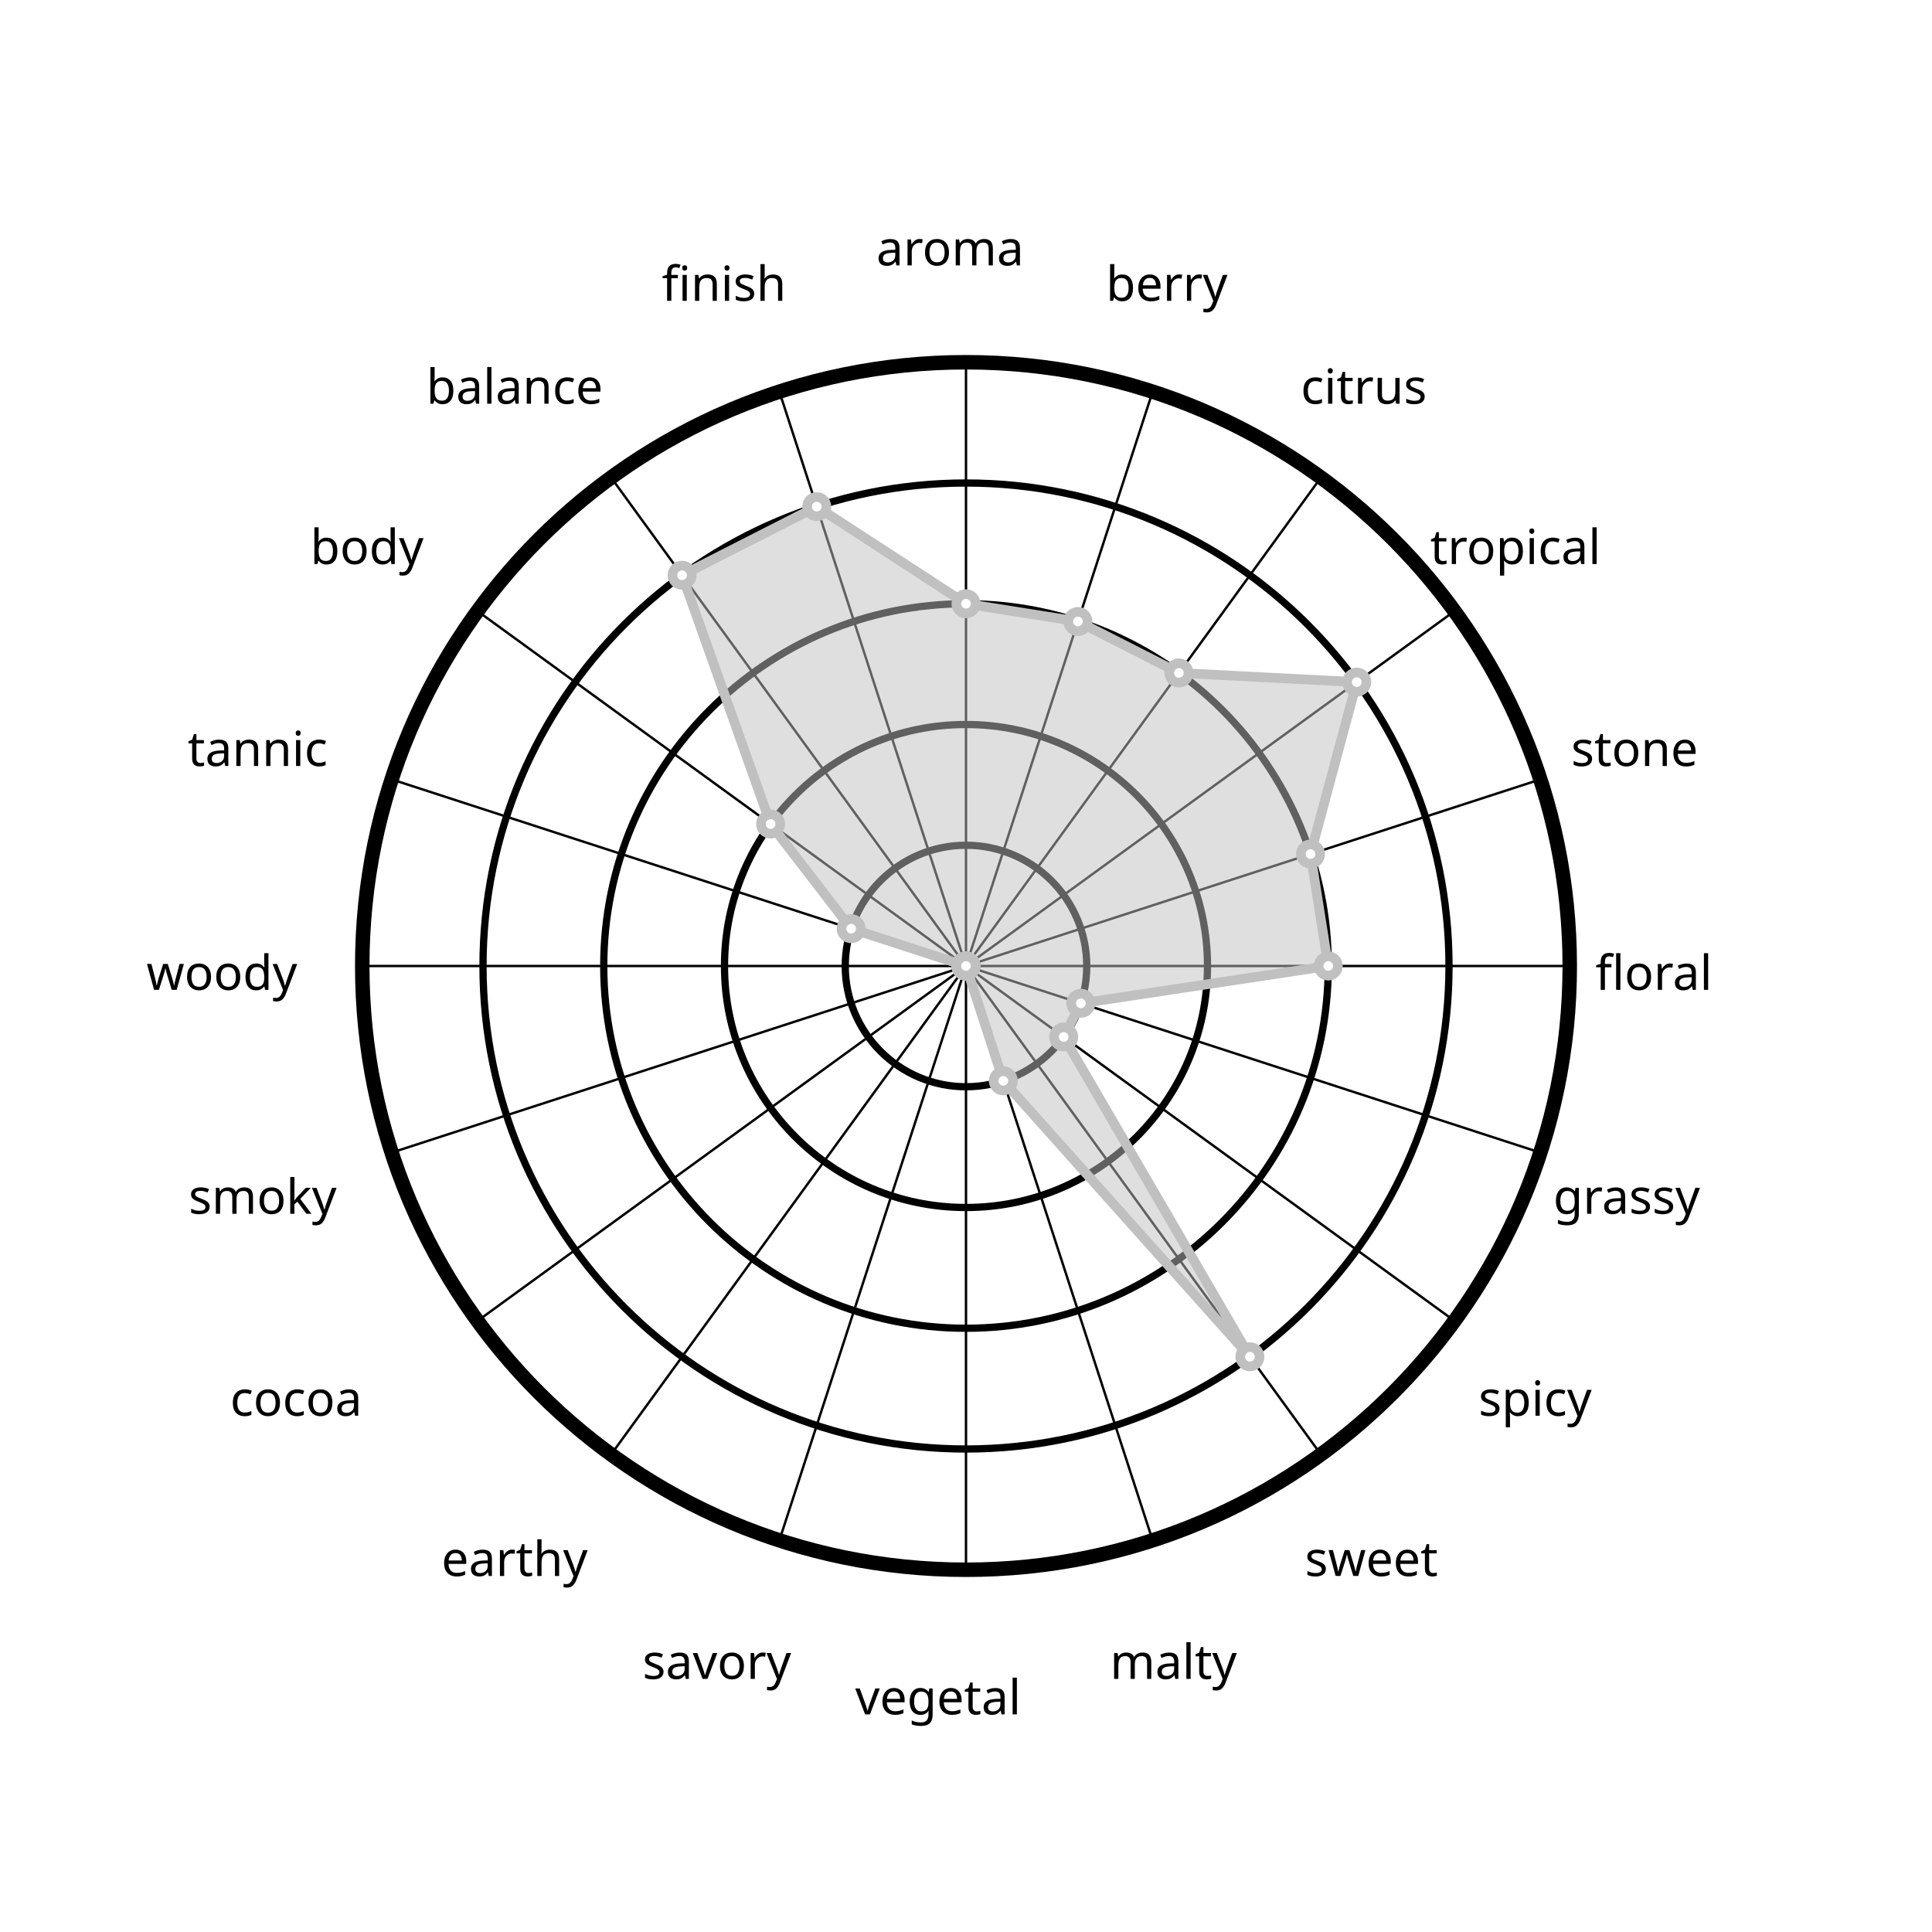
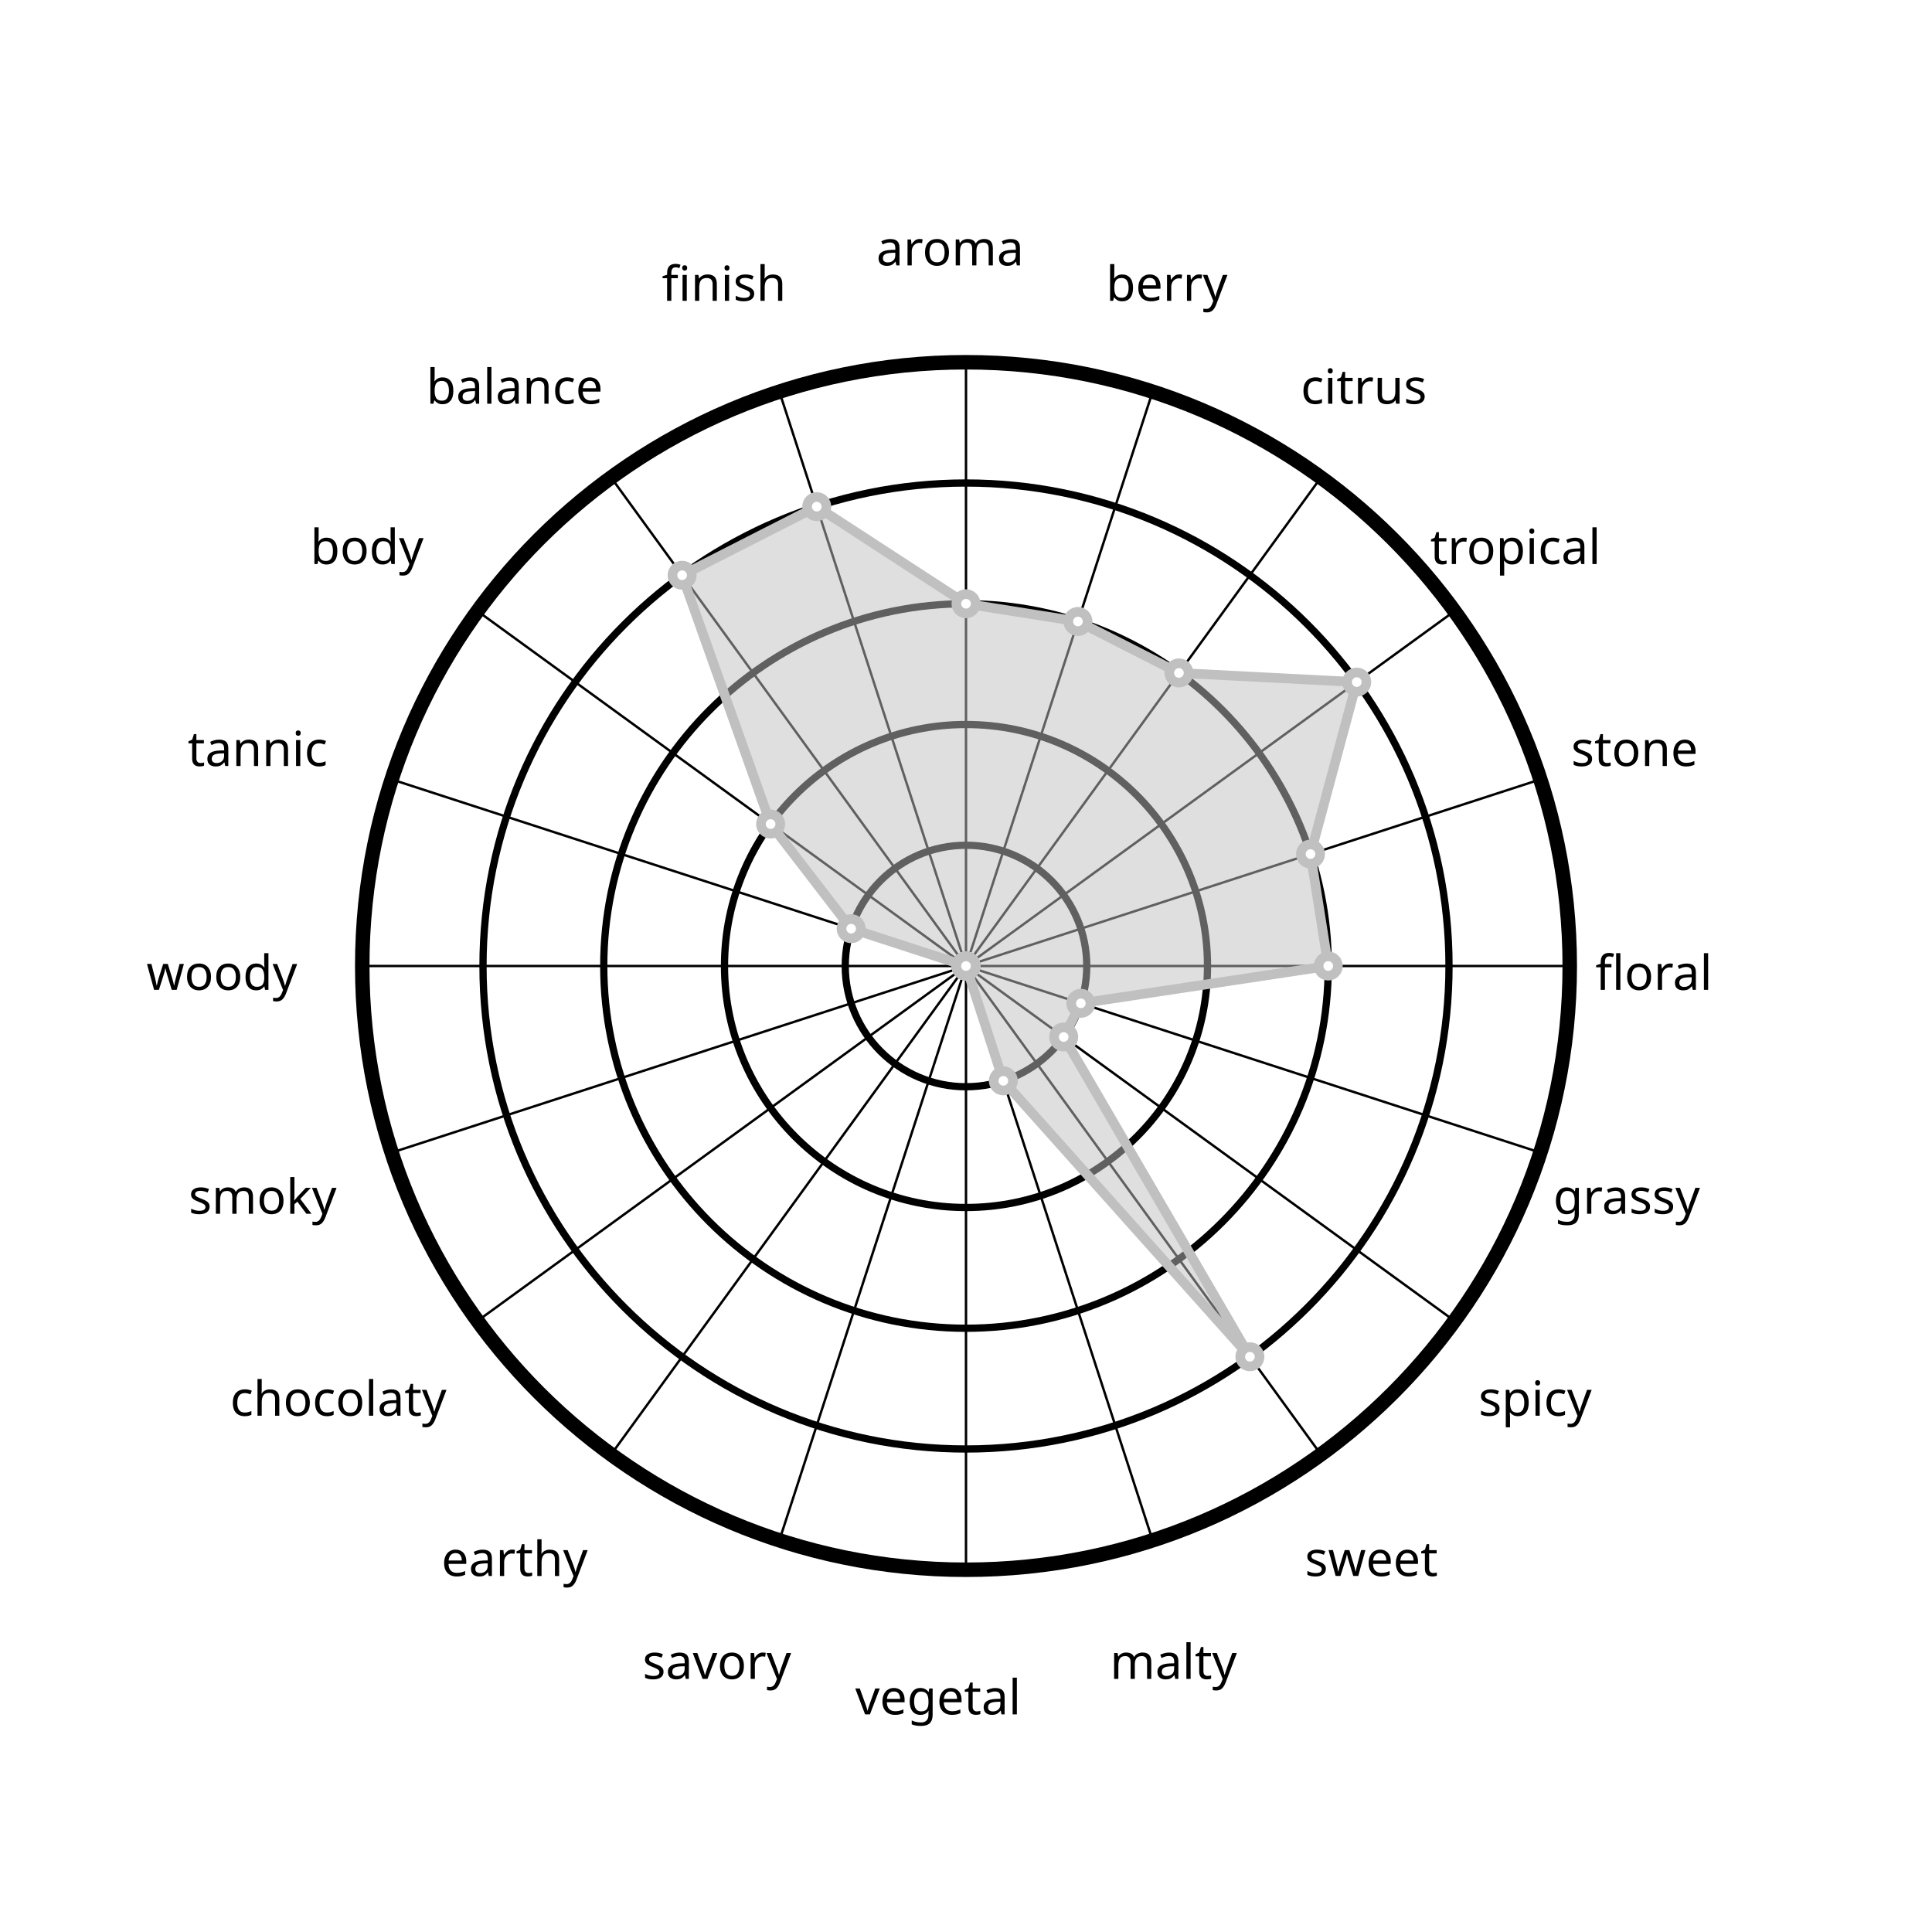
<svg xmlns="http://www.w3.org/2000/svg" id="d3wheel" class="wheel-container__flavor-wheel" viewBox="-400 -400 800 800" version="1.1" baseProfile="full" style="block-size:850px;height:850px;inline-size:850px;perspective-origin:425px 425px;transform-origin:425px 425px;width:850px;">
  <g class="flavor-wheel__ring-grid" style="block-size:auto;height:auto;inline-size:auto;overflow-block:visible;overflow-inline:visible;overflow-x:visible;overflow-y:visible;perspective-origin:400px 400px;transform-origin:0px 0px;width:auto;">
    <circle cx="0" cy="0" r="50" class="ring-grid__circle" style="block-size:auto;fill:none;height:auto;inline-size:auto;overflow-block:visible;overflow-inline:visible;overflow-x:visible;overflow-y:visible;perspective-origin:400px 400px;r:50px;stroke:rgb(0, 0, 0);stroke-width:3px;transform-origin:0px 0px;user-select:none;width:auto;" />
    <circle cx="0" cy="0" r="100" class="ring-grid__circle" style="block-size:auto;fill:none;height:auto;inline-size:auto;overflow-block:visible;overflow-inline:visible;overflow-x:visible;overflow-y:visible;perspective-origin:400px 400px;r:100px;stroke:rgb(0, 0, 0);stroke-width:3px;transform-origin:0px 0px;user-select:none;width:auto;" />
    <circle cx="0" cy="0" r="150" class="ring-grid__circle" style="block-size:auto;fill:none;height:auto;inline-size:auto;overflow-block:visible;overflow-inline:visible;overflow-x:visible;overflow-y:visible;perspective-origin:400px 400px;r:150px;stroke:rgb(0, 0, 0);stroke-width:3px;transform-origin:0px 0px;user-select:none;width:auto;" />
    <circle cx="0" cy="0" r="200" class="ring-grid__circle" style="block-size:auto;fill:none;height:auto;inline-size:auto;overflow-block:visible;overflow-inline:visible;overflow-x:visible;overflow-y:visible;perspective-origin:400px 400px;r:200px;stroke:rgb(0, 0, 0);stroke-width:3px;transform-origin:0px 0px;user-select:none;width:auto;" />
    <circle cx="0" cy="0" r="250" class="ring-grid__circle" style="block-size:auto;fill:none;height:auto;inline-size:auto;overflow-block:visible;overflow-inline:visible;overflow-x:visible;overflow-y:visible;perspective-origin:400px 400px;r:250px;stroke:rgb(0, 0, 0);stroke-width:6px;transform-origin:0px 0px;user-select:none;width:auto;" />
  </g>
  <g class="flavor-wheel__ray-grid" style="block-size:auto;height:auto;inline-size:auto;overflow-block:visible;overflow-inline:visible;overflow-x:visible;overflow-y:visible;perspective-origin:400px 400px;transform-origin:0px 0px;width:auto;">
    <line x1="0" y1="0" x2="250" y2="0" class="ray-grid__ray" style="block-size:auto;height:auto;inline-size:auto;overflow-block:visible;overflow-inline:visible;overflow-x:visible;overflow-y:visible;perspective-origin:400px 400px;stroke:rgb(0, 0, 0);transform-origin:0px 0px;user-select:none;width:auto;" />
    <line x1="0" y1="0" x2="237.764" y2="-77.254" class="ray-grid__ray" style="block-size:auto;height:auto;inline-size:auto;overflow-block:visible;overflow-inline:visible;overflow-x:visible;overflow-y:visible;perspective-origin:400px 400px;stroke:rgb(0, 0, 0);transform-origin:0px 0px;user-select:none;width:auto;" />
    <line x1="0" y1="0" x2="202.254" y2="-146.946" class="ray-grid__ray" style="block-size:auto;height:auto;inline-size:auto;overflow-block:visible;overflow-inline:visible;overflow-x:visible;overflow-y:visible;perspective-origin:400px 400px;stroke:rgb(0, 0, 0);transform-origin:0px 0px;user-select:none;width:auto;" />
    <line x1="0" y1="0" x2="146.946" y2="-202.254" class="ray-grid__ray" style="block-size:auto;height:auto;inline-size:auto;overflow-block:visible;overflow-inline:visible;overflow-x:visible;overflow-y:visible;perspective-origin:400px 400px;stroke:rgb(0, 0, 0);transform-origin:0px 0px;user-select:none;width:auto;" />
    <line x1="0" y1="0" x2="77.254" y2="-237.764" class="ray-grid__ray" style="block-size:auto;height:auto;inline-size:auto;overflow-block:visible;overflow-inline:visible;overflow-x:visible;overflow-y:visible;perspective-origin:400px 400px;stroke:rgb(0, 0, 0);transform-origin:0px 0px;user-select:none;width:auto;" />
    <line x1="0" y1="0" x2="1.5308084989341916e-14" y2="-250" class="ray-grid__ray" style="block-size:auto;height:auto;inline-size:auto;overflow-block:visible;overflow-inline:visible;overflow-x:visible;overflow-y:visible;perspective-origin:400px 400px;stroke:rgb(0, 0, 0);transform-origin:0px 0px;user-select:none;width:auto;" />
    <line x1="0" y1="0" x2="-77.254" y2="-237.764" class="ray-grid__ray" style="block-size:auto;height:auto;inline-size:auto;overflow-block:visible;overflow-inline:visible;overflow-x:visible;overflow-y:visible;perspective-origin:400px 400px;stroke:rgb(0, 0, 0);transform-origin:0px 0px;user-select:none;width:auto;" />
    <line x1="0" y1="0" x2="-146.946" y2="-202.254" class="ray-grid__ray" style="block-size:auto;height:auto;inline-size:auto;overflow-block:visible;overflow-inline:visible;overflow-x:visible;overflow-y:visible;perspective-origin:400px 400px;stroke:rgb(0, 0, 0);transform-origin:0px 0px;user-select:none;width:auto;" />
    <line x1="0" y1="0" x2="-202.254" y2="-146.946" class="ray-grid__ray" style="block-size:auto;height:auto;inline-size:auto;overflow-block:visible;overflow-inline:visible;overflow-x:visible;overflow-y:visible;perspective-origin:400px 400px;stroke:rgb(0, 0, 0);transform-origin:0px 0px;user-select:none;width:auto;" />
    <line x1="0" y1="0" x2="-237.764" y2="-77.254" class="ray-grid__ray" style="block-size:auto;height:auto;inline-size:auto;overflow-block:visible;overflow-inline:visible;overflow-x:visible;overflow-y:visible;perspective-origin:400px 400px;stroke:rgb(0, 0, 0);transform-origin:0px 0px;user-select:none;width:auto;" />
    <line x1="0" y1="0" x2="-250" y2="-3.061616997868383e-14" class="ray-grid__ray" style="block-size:auto;height:auto;inline-size:auto;overflow-block:visible;overflow-inline:visible;overflow-x:visible;overflow-y:visible;perspective-origin:400px 400px;stroke:rgb(0, 0, 0);transform-origin:0px 0px;user-select:none;width:auto;" />
    <line x1="0" y1="0" x2="-237.764" y2="77.254" class="ray-grid__ray" style="block-size:auto;height:auto;inline-size:auto;overflow-block:visible;overflow-inline:visible;overflow-x:visible;overflow-y:visible;perspective-origin:400px 400px;stroke:rgb(0, 0, 0);transform-origin:0px 0px;user-select:none;width:auto;" />
    <line x1="0" y1="0" x2="-202.254" y2="146.946" class="ray-grid__ray" style="block-size:auto;height:auto;inline-size:auto;overflow-block:visible;overflow-inline:visible;overflow-x:visible;overflow-y:visible;perspective-origin:400px 400px;stroke:rgb(0, 0, 0);transform-origin:0px 0px;user-select:none;width:auto;" />
    <line x1="0" y1="0" x2="-146.946" y2="202.254" class="ray-grid__ray" style="block-size:auto;height:auto;inline-size:auto;overflow-block:visible;overflow-inline:visible;overflow-x:visible;overflow-y:visible;perspective-origin:400px 400px;stroke:rgb(0, 0, 0);transform-origin:0px 0px;user-select:none;width:auto;" />
    <line x1="0" y1="0" x2="-77.254" y2="237.764" class="ray-grid__ray" style="block-size:auto;height:auto;inline-size:auto;overflow-block:visible;overflow-inline:visible;overflow-x:visible;overflow-y:visible;perspective-origin:400px 400px;stroke:rgb(0, 0, 0);transform-origin:0px 0px;user-select:none;width:auto;" />
    <line x1="0" y1="0" x2="-4.5924254968025744e-14" y2="250" class="ray-grid__ray" style="block-size:auto;height:auto;inline-size:auto;overflow-block:visible;overflow-inline:visible;overflow-x:visible;overflow-y:visible;perspective-origin:400px 400px;stroke:rgb(0, 0, 0);transform-origin:0px 0px;user-select:none;width:auto;" />
    <line x1="0" y1="0" x2="77.254" y2="237.764" class="ray-grid__ray" style="block-size:auto;height:auto;inline-size:auto;overflow-block:visible;overflow-inline:visible;overflow-x:visible;overflow-y:visible;perspective-origin:400px 400px;stroke:rgb(0, 0, 0);transform-origin:0px 0px;user-select:none;width:auto;" />
    <line x1="0" y1="0" x2="146.946" y2="202.254" class="ray-grid__ray" style="block-size:auto;height:auto;inline-size:auto;overflow-block:visible;overflow-inline:visible;overflow-x:visible;overflow-y:visible;perspective-origin:400px 400px;stroke:rgb(0, 0, 0);transform-origin:0px 0px;user-select:none;width:auto;" />
    <line x1="0" y1="0" x2="202.254" y2="146.946" class="ray-grid__ray" style="block-size:auto;height:auto;inline-size:auto;overflow-block:visible;overflow-inline:visible;overflow-x:visible;overflow-y:visible;perspective-origin:400px 400px;stroke:rgb(0, 0, 0);transform-origin:0px 0px;user-select:none;width:auto;" />
    <line x1="0" y1="0" x2="237.764" y2="77.254" class="ray-grid__ray" style="block-size:auto;height:auto;inline-size:auto;overflow-block:visible;overflow-inline:visible;overflow-x:visible;overflow-y:visible;perspective-origin:400px 400px;stroke:rgb(0, 0, 0);transform-origin:0px 0px;user-select:none;width:auto;" />
  </g>
  <g class="flavor-wheel__flavor-labels" style="block-size:auto;height:auto;inline-size:auto;overflow-block:visible;overflow-inline:visible;overflow-x:visible;overflow-y:visible;perspective-origin:400px 400px;transform-origin:0px 0px;width:auto;">
    <text class="flavor-labels__label" x="260.627" y="-10.118" style="block-size:auto;font-family:sans-serif;font-size:20px;height:auto;inline-size:auto;overflow-block:visible;overflow-inline:visible;overflow-x:visible;overflow-y:visible;perspective-origin:400px 400px;text-transform:uppercase;transform-origin:0px 0px;width:auto;">
      <tspan class="label__line" x="260.627" dy="1em" style="block-size:auto;font-family:sans-serif;font-size:20px;height:auto;inline-size:auto;overflow-block:visible;overflow-inline:visible;overflow-x:visible;overflow-y:visible;perspective-origin:41.333px 10.75px;text-transform:uppercase;transform-origin:0px 0px;width:auto;">floral</tspan>
    </text>
    <text class="flavor-labels__label" x="250.572" y="-102.823" style="block-size:auto;font-family:sans-serif;font-size:20px;height:auto;inline-size:auto;overflow-block:visible;overflow-inline:visible;overflow-x:visible;overflow-y:visible;perspective-origin:400px 400px;text-transform:uppercase;transform-origin:0px 0px;width:auto;">
      <tspan class="label__line" x="250.572" dy="1em" style="block-size:auto;font-family:sans-serif;font-size:20px;height:auto;inline-size:auto;overflow-block:visible;overflow-inline:visible;overflow-x:visible;overflow-y:visible;perspective-origin:36.417px 10.75px;text-transform:uppercase;transform-origin:0px 0px;width:auto;">stone</tspan>
    </text>
    <text class="flavor-labels__label" x="192.227" y="-186.453" style="block-size:auto;font-family:sans-serif;font-size:20px;height:auto;inline-size:auto;overflow-block:visible;overflow-inline:visible;overflow-x:visible;overflow-y:visible;perspective-origin:400px 400px;text-transform:uppercase;transform-origin:0px 0px;width:auto;">
      <tspan class="label__line" x="192.227" dy="1em" style="block-size:auto;font-family:sans-serif;font-size:20px;height:auto;inline-size:auto;overflow-block:visible;overflow-inline:visible;overflow-x:visible;overflow-y:visible;perspective-origin:53.133px 10.75px;text-transform:uppercase;transform-origin:0px 0px;width:auto;">tropical</tspan>
    </text>
    <text class="flavor-labels__label" x="138.641" y="-252.823" style="block-size:auto;font-family:sans-serif;font-size:20px;height:auto;inline-size:auto;overflow-block:visible;overflow-inline:visible;overflow-x:visible;overflow-y:visible;perspective-origin:400px 400px;text-transform:uppercase;transform-origin:0px 0px;width:auto;">
      <tspan class="label__line" x="138.641" dy="1em" style="block-size:auto;font-family:sans-serif;font-size:20px;height:auto;inline-size:auto;overflow-block:visible;overflow-inline:visible;overflow-x:visible;overflow-y:visible;perspective-origin:39.55px 10.75px;text-transform:uppercase;transform-origin:0px 0px;width:auto;">citrus</tspan>
    </text>
    <text class="flavor-labels__label" x="57.96" y="-295.435" style="block-size:auto;font-family:sans-serif;font-size:20px;height:auto;inline-size:auto;overflow-block:visible;overflow-inline:visible;overflow-x:visible;overflow-y:visible;perspective-origin:400px 400px;text-transform:uppercase;transform-origin:0px 0px;width:auto;">
      <tspan class="label__line" x="57.96" dy="1em" style="block-size:auto;font-family:sans-serif;font-size:20px;height:auto;inline-size:auto;overflow-block:visible;overflow-inline:visible;overflow-x:visible;overflow-y:visible;perspective-origin:36.417px 10.75px;text-transform:uppercase;transform-origin:0px 0px;width:auto;">berry</tspan>
    </text>
    <text class="flavor-labels__label" x="-37.137" y="-310.118" style="block-size:auto;font-family:sans-serif;font-size:20px;height:auto;inline-size:auto;overflow-block:visible;overflow-inline:visible;overflow-x:visible;overflow-y:visible;perspective-origin:400px 400px;text-transform:uppercase;transform-origin:0px 0px;width:auto;">
      <tspan class="label__line" x="-37.137" dy="1em" style="block-size:auto;font-family:sans-serif;font-size:20px;height:auto;inline-size:auto;overflow-block:visible;overflow-inline:visible;overflow-x:visible;overflow-y:visible;perspective-origin:38.958px 10.75px;text-transform:uppercase;transform-origin:0px 0px;width:auto;">aroma</tspan>
    </text>
    <text class="flavor-labels__label" x="-125.952" y="-295.435" style="block-size:auto;font-family:sans-serif;font-size:20px;height:auto;inline-size:auto;overflow-block:visible;overflow-inline:visible;overflow-x:visible;overflow-y:visible;perspective-origin:400px 400px;text-transform:uppercase;transform-origin:0px 0px;width:auto;">
      <tspan class="label__line" x="-125.952" dy="1em" style="block-size:auto;font-family:sans-serif;font-size:20px;height:auto;inline-size:auto;overflow-block:visible;overflow-inline:visible;overflow-x:visible;overflow-y:visible;perspective-origin:34.825px 10.75px;text-transform:uppercase;transform-origin:0px 0px;width:auto;">finish</tspan>
    </text>
    <text class="flavor-labels__label" x="-223.481" y="-252.823" style="block-size:auto;font-family:sans-serif;font-size:20px;height:auto;inline-size:auto;overflow-block:visible;overflow-inline:visible;overflow-x:visible;overflow-y:visible;perspective-origin:400px 400px;text-transform:uppercase;transform-origin:0px 0px;width:auto;">
      <tspan class="label__line" x="-223.481" dy="1em" style="block-size:auto;font-family:sans-serif;font-size:20px;height:auto;inline-size:auto;overflow-block:visible;overflow-inline:visible;overflow-x:visible;overflow-y:visible;perspective-origin:49.592px 10.75px;text-transform:uppercase;transform-origin:0px 0px;width:auto;">balance</tspan>
    </text>
    <text class="flavor-labels__label" x="-271.513" y="-186.453" style="block-size:auto;font-family:sans-serif;font-size:20px;height:auto;inline-size:auto;overflow-block:visible;overflow-inline:visible;overflow-x:visible;overflow-y:visible;perspective-origin:400px 400px;text-transform:uppercase;transform-origin:0px 0px;width:auto;">
      <tspan class="label__line" x="-271.513" dy="1em" style="block-size:auto;font-family:sans-serif;font-size:20px;height:auto;inline-size:auto;overflow-block:visible;overflow-inline:visible;overflow-x:visible;overflow-y:visible;perspective-origin:30.108px 10.75px;text-transform:uppercase;transform-origin:0px 0px;width:auto;">body</tspan>
    </text>
    <text class="flavor-labels__label" x="-322.274" y="-102.823" style="block-size:auto;font-family:sans-serif;font-size:20px;height:auto;inline-size:auto;overflow-block:visible;overflow-inline:visible;overflow-x:visible;overflow-y:visible;perspective-origin:400px 400px;text-transform:uppercase;transform-origin:0px 0px;width:auto;">
      <tspan class="label__line" x="-322.274" dy="1em" style="block-size:auto;font-family:sans-serif;font-size:20px;height:auto;inline-size:auto;overflow-block:visible;overflow-inline:visible;overflow-x:visible;overflow-y:visible;perspective-origin:38.767px 10.75px;text-transform:uppercase;transform-origin:0px 0px;width:auto;">tannic</tspan>
    </text>
    <text class="flavor-labels__label" x="-339.357" y="-10.118" style="block-size:auto;font-family:sans-serif;font-size:20px;height:auto;inline-size:auto;overflow-block:visible;overflow-inline:visible;overflow-x:visible;overflow-y:visible;perspective-origin:400px 400px;text-transform:uppercase;transform-origin:0px 0px;width:auto;">
      <tspan class="label__line" x="-339.357" dy="1em" style="block-size:auto;font-family:sans-serif;font-size:20px;height:auto;inline-size:auto;overflow-block:visible;overflow-inline:visible;overflow-x:visible;overflow-y:visible;perspective-origin:41.317px 10.75px;text-transform:uppercase;transform-origin:0px 0px;width:auto;">woody</tspan>
    </text>
    <text class="flavor-labels__label" x="-321.897" y="82.587" style="block-size:auto;font-family:sans-serif;font-size:20px;height:auto;inline-size:auto;overflow-block:visible;overflow-inline:visible;overflow-x:visible;overflow-y:visible;perspective-origin:400px 400px;text-transform:uppercase;transform-origin:0px 0px;width:auto;">
      <tspan class="label__line" x="-321.897" dy="1em" style="block-size:auto;font-family:sans-serif;font-size:20px;height:auto;inline-size:auto;overflow-block:visible;overflow-inline:visible;overflow-x:visible;overflow-y:visible;perspective-origin:38.367px 10.75px;text-transform:uppercase;transform-origin:0px 0px;width:auto;">smoky</tspan>
    </text>
    <text class="flavor-labels__label" x="-304.674" y="166.218" style="block-size:auto;font-family:sans-serif;font-size:20px;height:auto;inline-size:auto;overflow-block:visible;overflow-inline:visible;overflow-x:visible;overflow-y:visible;perspective-origin:400px 400px;text-transform:uppercase;transform-origin:0px 0px;width:auto;">
-       <tspan class="label__line" x="-304.674" dy="1em" style="block-size:auto;font-family:sans-serif;font-size:20px;height:auto;inline-size:auto;overflow-block:visible;overflow-inline:visible;overflow-x:visible;overflow-y:visible;perspective-origin:65.342px 10.75px;text-transform:uppercase;transform-origin:0px 0px;width:auto;">cocoa</tspan>
+       <tspan class="label__line" x="-304.674" dy="1em" style="block-size:auto;font-family:sans-serif;font-size:20px;height:auto;inline-size:auto;overflow-block:visible;overflow-inline:visible;overflow-x:visible;overflow-y:visible;perspective-origin:65.342px 10.75px;text-transform:uppercase;transform-origin:0px 0px;width:auto;">chocolaty</tspan>
    </text>
    <text class="flavor-labels__label" x="-217.19" y="232.587" style="block-size:auto;font-family:sans-serif;font-size:20px;height:auto;inline-size:auto;overflow-block:visible;overflow-inline:visible;overflow-x:visible;overflow-y:visible;perspective-origin:400px 400px;text-transform:uppercase;transform-origin:0px 0px;width:auto;">
      <tspan class="label__line" x="-217.19" dy="1em" style="block-size:auto;font-family:sans-serif;font-size:20px;height:auto;inline-size:auto;overflow-block:visible;overflow-inline:visible;overflow-x:visible;overflow-y:visible;perspective-origin:42.908px 10.75px;text-transform:uppercase;transform-origin:0px 0px;width:auto;">earthy</tspan>
    </text>
    <text class="flavor-labels__label" x="-133.936" y="275.199" style="block-size:auto;font-family:sans-serif;font-size:20px;height:auto;inline-size:auto;overflow-block:visible;overflow-inline:visible;overflow-x:visible;overflow-y:visible;perspective-origin:400px 400px;text-transform:uppercase;transform-origin:0px 0px;width:auto;">
      <tspan class="label__line" x="-133.936" dy="1em" style="block-size:auto;font-family:sans-serif;font-size:20px;height:auto;inline-size:auto;overflow-block:visible;overflow-inline:visible;overflow-x:visible;overflow-y:visible;perspective-origin:43.308px 10.75px;text-transform:uppercase;transform-origin:0px 0px;width:auto;">savory</tspan>
    </text>
    <text class="flavor-labels__label" x="-45.851" y="289.882" style="block-size:auto;font-family:sans-serif;font-size:20px;height:auto;inline-size:auto;overflow-block:visible;overflow-inline:visible;overflow-x:visible;overflow-y:visible;perspective-origin:400px 400px;text-transform:uppercase;transform-origin:0px 0px;width:auto;">
      <tspan class="label__line" x="-45.851" dy="1em" style="block-size:auto;font-family:sans-serif;font-size:20px;height:auto;inline-size:auto;overflow-block:visible;overflow-inline:visible;overflow-x:visible;overflow-y:visible;perspective-origin:48.217px 10.75px;text-transform:uppercase;transform-origin:0px 0px;width:auto;">vegetal</tspan>
    </text>
    <text class="flavor-labels__label" x="59.638" y="275.199" style="block-size:auto;font-family:sans-serif;font-size:20px;height:auto;inline-size:auto;overflow-block:visible;overflow-inline:visible;overflow-x:visible;overflow-y:visible;perspective-origin:400px 400px;text-transform:uppercase;transform-origin:0px 0px;width:auto;">
      <tspan class="label__line" x="59.638" dy="1em" style="block-size:auto;font-family:sans-serif;font-size:20px;height:auto;inline-size:auto;overflow-block:visible;overflow-inline:visible;overflow-x:visible;overflow-y:visible;perspective-origin:34.633px 10.75px;text-transform:uppercase;transform-origin:0px 0px;width:auto;">malty</tspan>
    </text>
    <text class="flavor-labels__label" x="140.32" y="232.587" style="block-size:auto;font-family:sans-serif;font-size:20px;height:auto;inline-size:auto;overflow-block:visible;overflow-inline:visible;overflow-x:visible;overflow-y:visible;perspective-origin:400px 400px;text-transform:uppercase;transform-origin:0px 0px;width:auto;">
      <tspan class="label__line" x="140.32" dy="1em" style="block-size:auto;font-family:sans-serif;font-size:20px;height:auto;inline-size:auto;overflow-block:visible;overflow-inline:visible;overflow-x:visible;overflow-y:visible;perspective-origin:37.767px 10.75px;text-transform:uppercase;transform-origin:0px 0px;width:auto;">sweet</tspan>
    </text>
    <text class="flavor-labels__label" x="212.235" y="166.218" style="block-size:auto;font-family:sans-serif;font-size:20px;height:auto;inline-size:auto;overflow-block:visible;overflow-inline:visible;overflow-x:visible;overflow-y:visible;perspective-origin:400px 400px;text-transform:uppercase;transform-origin:0px 0px;width:auto;">
      <tspan class="label__line" x="212.235" dy="1em" style="block-size:auto;font-family:sans-serif;font-size:20px;height:auto;inline-size:auto;overflow-block:visible;overflow-inline:visible;overflow-x:visible;overflow-y:visible;perspective-origin:31.875px 10.75px;text-transform:uppercase;transform-origin:0px 0px;width:auto;">spicy</tspan>
    </text>
    <text class="flavor-labels__label" x="243.176" y="82.587" style="block-size:auto;font-family:sans-serif;font-size:20px;height:auto;inline-size:auto;overflow-block:visible;overflow-inline:visible;overflow-x:visible;overflow-y:visible;perspective-origin:400px 400px;text-transform:uppercase;transform-origin:0px 0px;width:auto;">
      <tspan class="label__line" x="243.176" dy="1em" style="block-size:auto;font-family:sans-serif;font-size:20px;height:auto;inline-size:auto;overflow-block:visible;overflow-inline:visible;overflow-x:visible;overflow-y:visible;perspective-origin:44.275px 10.75px;text-transform:uppercase;transform-origin:0px 0px;width:auto;">grassy</tspan>
    </text>
  </g>
  <g class="flavor-wheel__data-polyline" style="block-size:auto;height:auto;inline-size:auto;overflow-block:visible;overflow-inline:visible;overflow-x:visible;overflow-y:visible;perspective-origin:400px 400px;transform-origin:0px 0px;width:auto;">
    <path class="data-polyline__path" d="M150,0L142.658,-46.353L161.803,-117.557L88.168,-121.353L46.353,-142.658L9.184850993605149e-15,-150L-61.803,-190.211L-117.557,-161.803L-80.902,-58.779L-47.553,-15.451L0,0L0,0L0,0L0,0L0,0L0,0L15.451,47.553L117.557,161.803L40.451,29.389L47.553,15.451L150,0" style="block-size:auto;d:path(&quot;M 150 0 L 142.658 -46.353 L 161.803 -117.557 L 88.168 -121.353 L 46.353 -142.658 L 9.18485e-15 -150 L -61.803 -190.211 L -117.557 -161.803 L -80.902 -58.779 L -47.553 -15.451 L 0 0 L 0 0 L 0 0 L 0 0 L 0 0 L 0 0 L 15.451 47.553 L 117.557 161.803 L 40.451 29.389 L 47.553 15.451 L 150 0&quot;);fill:rgba(192, 192, 192, 0.5);height:auto;inline-size:auto;overflow-block:visible;overflow-inline:visible;overflow-x:visible;overflow-y:visible;perspective-origin:400px 400px;stroke:rgb(192, 192, 192);stroke-width:4px;transform-origin:0px 0px;user-select:none;width:auto;" />
  </g>
  <g class="flavor-wheel__data-points" style="block-size:auto;height:auto;inline-size:auto;overflow-block:visible;overflow-inline:visible;overflow-x:visible;overflow-y:visible;perspective-origin:400px 400px;transform-origin:0px 0px;width:auto;">
    <g class="data-points__point-group" style="block-size:auto;height:auto;inline-size:auto;overflow-block:visible;overflow-inline:visible;overflow-x:visible;overflow-y:visible;perspective-origin:400px 400px;transform-origin:0px 0px;width:auto;">
      <circle class="data-points__point" r="4" cx="150" cy="0" style="block-size:auto;cx:150px;fill:rgb(255, 255, 255);height:auto;inline-size:auto;overflow-block:visible;overflow-inline:visible;overflow-x:visible;overflow-y:visible;perspective-origin:400px 400px;r:4px;stroke:rgb(192, 192, 192);stroke-width:4px;transform-origin:0px 0px;user-select:none;width:auto;" />
      <circle class="data-points__point" r="4" cx="142.658" cy="-46.353" style="block-size:auto;cx:142.658px;cy:-46.353px;fill:rgb(255, 255, 255);height:auto;inline-size:auto;overflow-block:visible;overflow-inline:visible;overflow-x:visible;overflow-y:visible;perspective-origin:400px 400px;r:4px;stroke:rgb(192, 192, 192);stroke-width:4px;transform-origin:0px 0px;user-select:none;width:auto;" />
      <circle class="data-points__point" r="4" cx="161.803" cy="-117.557" style="block-size:auto;cx:161.803px;cy:-117.557px;fill:rgb(255, 255, 255);height:auto;inline-size:auto;overflow-block:visible;overflow-inline:visible;overflow-x:visible;overflow-y:visible;perspective-origin:400px 400px;r:4px;stroke:rgb(192, 192, 192);stroke-width:4px;transform-origin:0px 0px;user-select:none;width:auto;" />
      <circle class="data-points__point" r="4" cx="88.168" cy="-121.353" style="block-size:auto;cx:88.168px;cy:-121.353px;fill:rgb(255, 255, 255);height:auto;inline-size:auto;overflow-block:visible;overflow-inline:visible;overflow-x:visible;overflow-y:visible;perspective-origin:400px 400px;r:4px;stroke:rgb(192, 192, 192);stroke-width:4px;transform-origin:0px 0px;user-select:none;width:auto;" />
      <circle class="data-points__point" r="4" cx="46.353" cy="-142.658" style="block-size:auto;cx:46.353px;cy:-142.658px;fill:rgb(255, 255, 255);height:auto;inline-size:auto;overflow-block:visible;overflow-inline:visible;overflow-x:visible;overflow-y:visible;perspective-origin:400px 400px;r:4px;stroke:rgb(192, 192, 192);stroke-width:4px;transform-origin:0px 0px;user-select:none;width:auto;" />
      <circle class="data-points__point" r="4" cx="9.184850993605149e-15" cy="-150" style="block-size:auto;cx:9.18485e-15px;cy:-150px;fill:rgb(255, 255, 255);height:auto;inline-size:auto;overflow-block:visible;overflow-inline:visible;overflow-x:visible;overflow-y:visible;perspective-origin:400px 400px;r:4px;stroke:rgb(192, 192, 192);stroke-width:4px;transform-origin:0px 0px;user-select:none;width:auto;" />
      <circle class="data-points__point" r="4" cx="-61.803" cy="-190.211" style="block-size:auto;cx:-61.803px;cy:-190.211px;fill:rgb(255, 255, 255);height:auto;inline-size:auto;overflow-block:visible;overflow-inline:visible;overflow-x:visible;overflow-y:visible;perspective-origin:400px 400px;r:4px;stroke:rgb(192, 192, 192);stroke-width:4px;transform-origin:0px 0px;user-select:none;width:auto;" />
      <circle class="data-points__point" r="4" cx="-117.557" cy="-161.803" style="block-size:auto;cx:-117.557px;cy:-161.803px;fill:rgb(255, 255, 255);height:auto;inline-size:auto;overflow-block:visible;overflow-inline:visible;overflow-x:visible;overflow-y:visible;perspective-origin:400px 400px;r:4px;stroke:rgb(192, 192, 192);stroke-width:4px;transform-origin:0px 0px;user-select:none;width:auto;" />
      <circle class="data-points__point" r="4" cx="-80.902" cy="-58.779" style="block-size:auto;cx:-80.902px;cy:-58.779px;fill:rgb(255, 255, 255);height:auto;inline-size:auto;overflow-block:visible;overflow-inline:visible;overflow-x:visible;overflow-y:visible;perspective-origin:400px 400px;r:4px;stroke:rgb(192, 192, 192);stroke-width:4px;transform-origin:0px 0px;user-select:none;width:auto;" />
      <circle class="data-points__point" r="4" cx="-47.553" cy="-15.451" style="block-size:auto;cx:-47.553px;cy:-15.451px;fill:rgb(255, 255, 255);height:auto;inline-size:auto;overflow-block:visible;overflow-inline:visible;overflow-x:visible;overflow-y:visible;perspective-origin:400px 400px;r:4px;stroke:rgb(192, 192, 192);stroke-width:4px;transform-origin:0px 0px;user-select:none;width:auto;" />
      <circle class="data-points__point" r="4" cx="0" cy="0" style="block-size:auto;fill:rgb(255, 255, 255);height:auto;inline-size:auto;overflow-block:visible;overflow-inline:visible;overflow-x:visible;overflow-y:visible;perspective-origin:400px 400px;r:4px;stroke:rgb(192, 192, 192);stroke-width:4px;transform-origin:0px 0px;user-select:none;width:auto;" />
      <circle class="data-points__point" r="4" cx="0" cy="0" style="block-size:auto;fill:rgb(255, 255, 255);height:auto;inline-size:auto;overflow-block:visible;overflow-inline:visible;overflow-x:visible;overflow-y:visible;perspective-origin:400px 400px;r:4px;stroke:rgb(192, 192, 192);stroke-width:4px;transform-origin:0px 0px;user-select:none;width:auto;" />
      <circle class="data-points__point" r="4" cx="0" cy="0" style="block-size:auto;fill:rgb(255, 255, 255);height:auto;inline-size:auto;overflow-block:visible;overflow-inline:visible;overflow-x:visible;overflow-y:visible;perspective-origin:400px 400px;r:4px;stroke:rgb(192, 192, 192);stroke-width:4px;transform-origin:0px 0px;user-select:none;width:auto;" />
      <circle class="data-points__point" r="4" cx="0" cy="0" style="block-size:auto;fill:rgb(255, 255, 255);height:auto;inline-size:auto;overflow-block:visible;overflow-inline:visible;overflow-x:visible;overflow-y:visible;perspective-origin:400px 400px;r:4px;stroke:rgb(192, 192, 192);stroke-width:4px;transform-origin:0px 0px;user-select:none;width:auto;" />
      <circle class="data-points__point" r="4" cx="0" cy="0" style="block-size:auto;fill:rgb(255, 255, 255);height:auto;inline-size:auto;overflow-block:visible;overflow-inline:visible;overflow-x:visible;overflow-y:visible;perspective-origin:400px 400px;r:4px;stroke:rgb(192, 192, 192);stroke-width:4px;transform-origin:0px 0px;user-select:none;width:auto;" />
      <circle class="data-points__point" r="4" cx="0" cy="0" style="block-size:auto;fill:rgb(255, 255, 255);height:auto;inline-size:auto;overflow-block:visible;overflow-inline:visible;overflow-x:visible;overflow-y:visible;perspective-origin:400px 400px;r:4px;stroke:rgb(192, 192, 192);stroke-width:4px;transform-origin:0px 0px;user-select:none;width:auto;" />
      <circle class="data-points__point" r="4" cx="15.451" cy="47.553" style="block-size:auto;cx:15.451px;cy:47.553px;fill:rgb(255, 255, 255);height:auto;inline-size:auto;overflow-block:visible;overflow-inline:visible;overflow-x:visible;overflow-y:visible;perspective-origin:400px 400px;r:4px;stroke:rgb(192, 192, 192);stroke-width:4px;transform-origin:0px 0px;user-select:none;width:auto;" />
      <circle class="data-points__point" r="4" cx="117.557" cy="161.803" style="block-size:auto;cx:117.557px;cy:161.803px;fill:rgb(255, 255, 255);height:auto;inline-size:auto;overflow-block:visible;overflow-inline:visible;overflow-x:visible;overflow-y:visible;perspective-origin:400px 400px;r:4px;stroke:rgb(192, 192, 192);stroke-width:4px;transform-origin:0px 0px;user-select:none;width:auto;" />
      <circle class="data-points__point" r="4" cx="40.451" cy="29.389" style="block-size:auto;cx:40.451px;cy:29.389px;fill:rgb(255, 255, 255);height:auto;inline-size:auto;overflow-block:visible;overflow-inline:visible;overflow-x:visible;overflow-y:visible;perspective-origin:400px 400px;r:4px;stroke:rgb(192, 192, 192);stroke-width:4px;transform-origin:0px 0px;user-select:none;width:auto;" />
      <circle class="data-points__point" r="4" cx="47.553" cy="15.451" style="block-size:auto;cx:47.553px;cy:15.451px;fill:rgb(255, 255, 255);height:auto;inline-size:auto;overflow-block:visible;overflow-inline:visible;overflow-x:visible;overflow-y:visible;perspective-origin:400px 400px;r:4px;stroke:rgb(192, 192, 192);stroke-width:4px;transform-origin:0px 0px;user-select:none;width:auto;" />
    </g>
  </g>
</svg>
